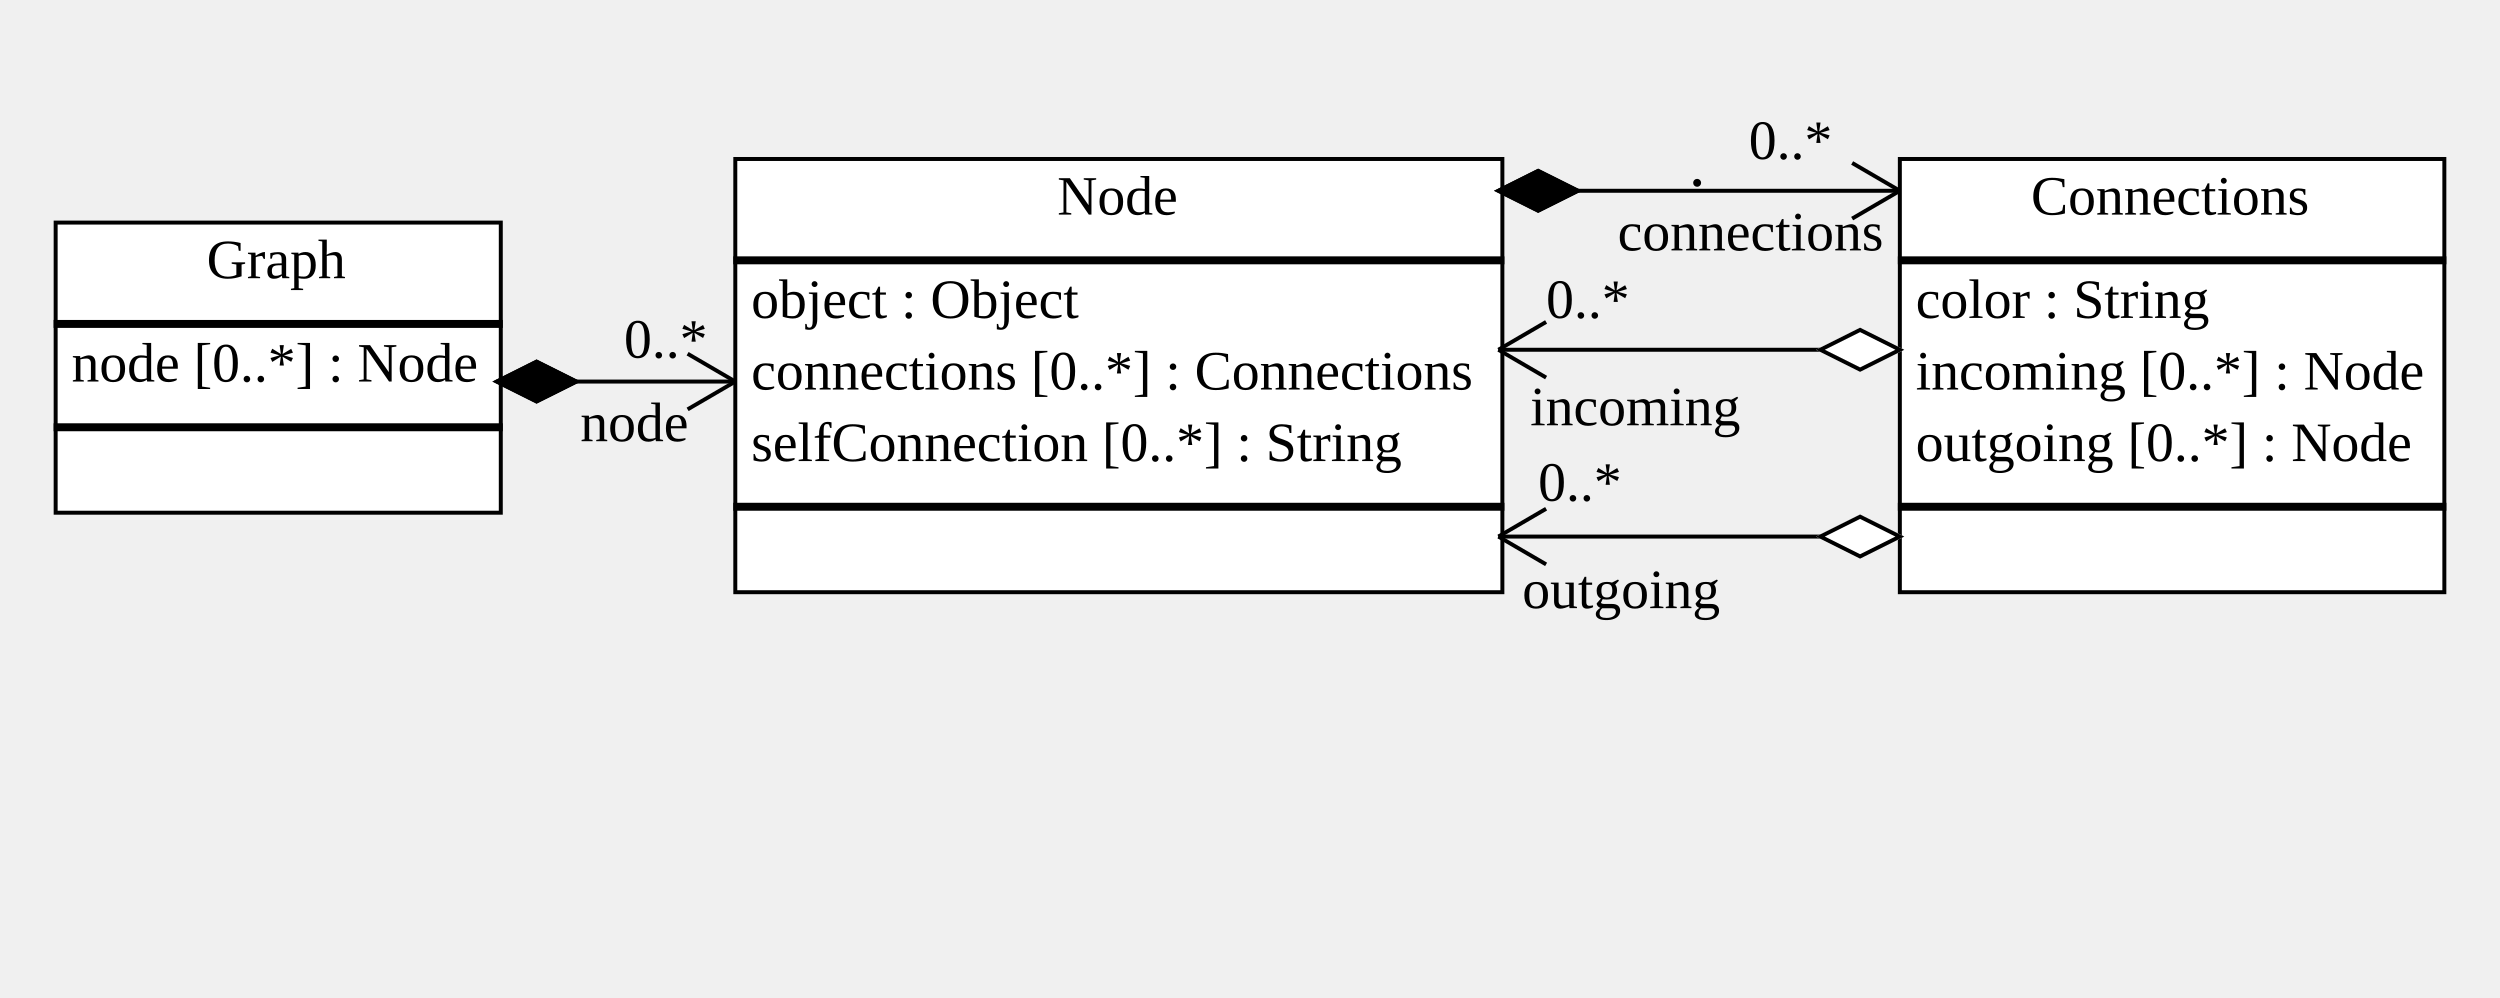
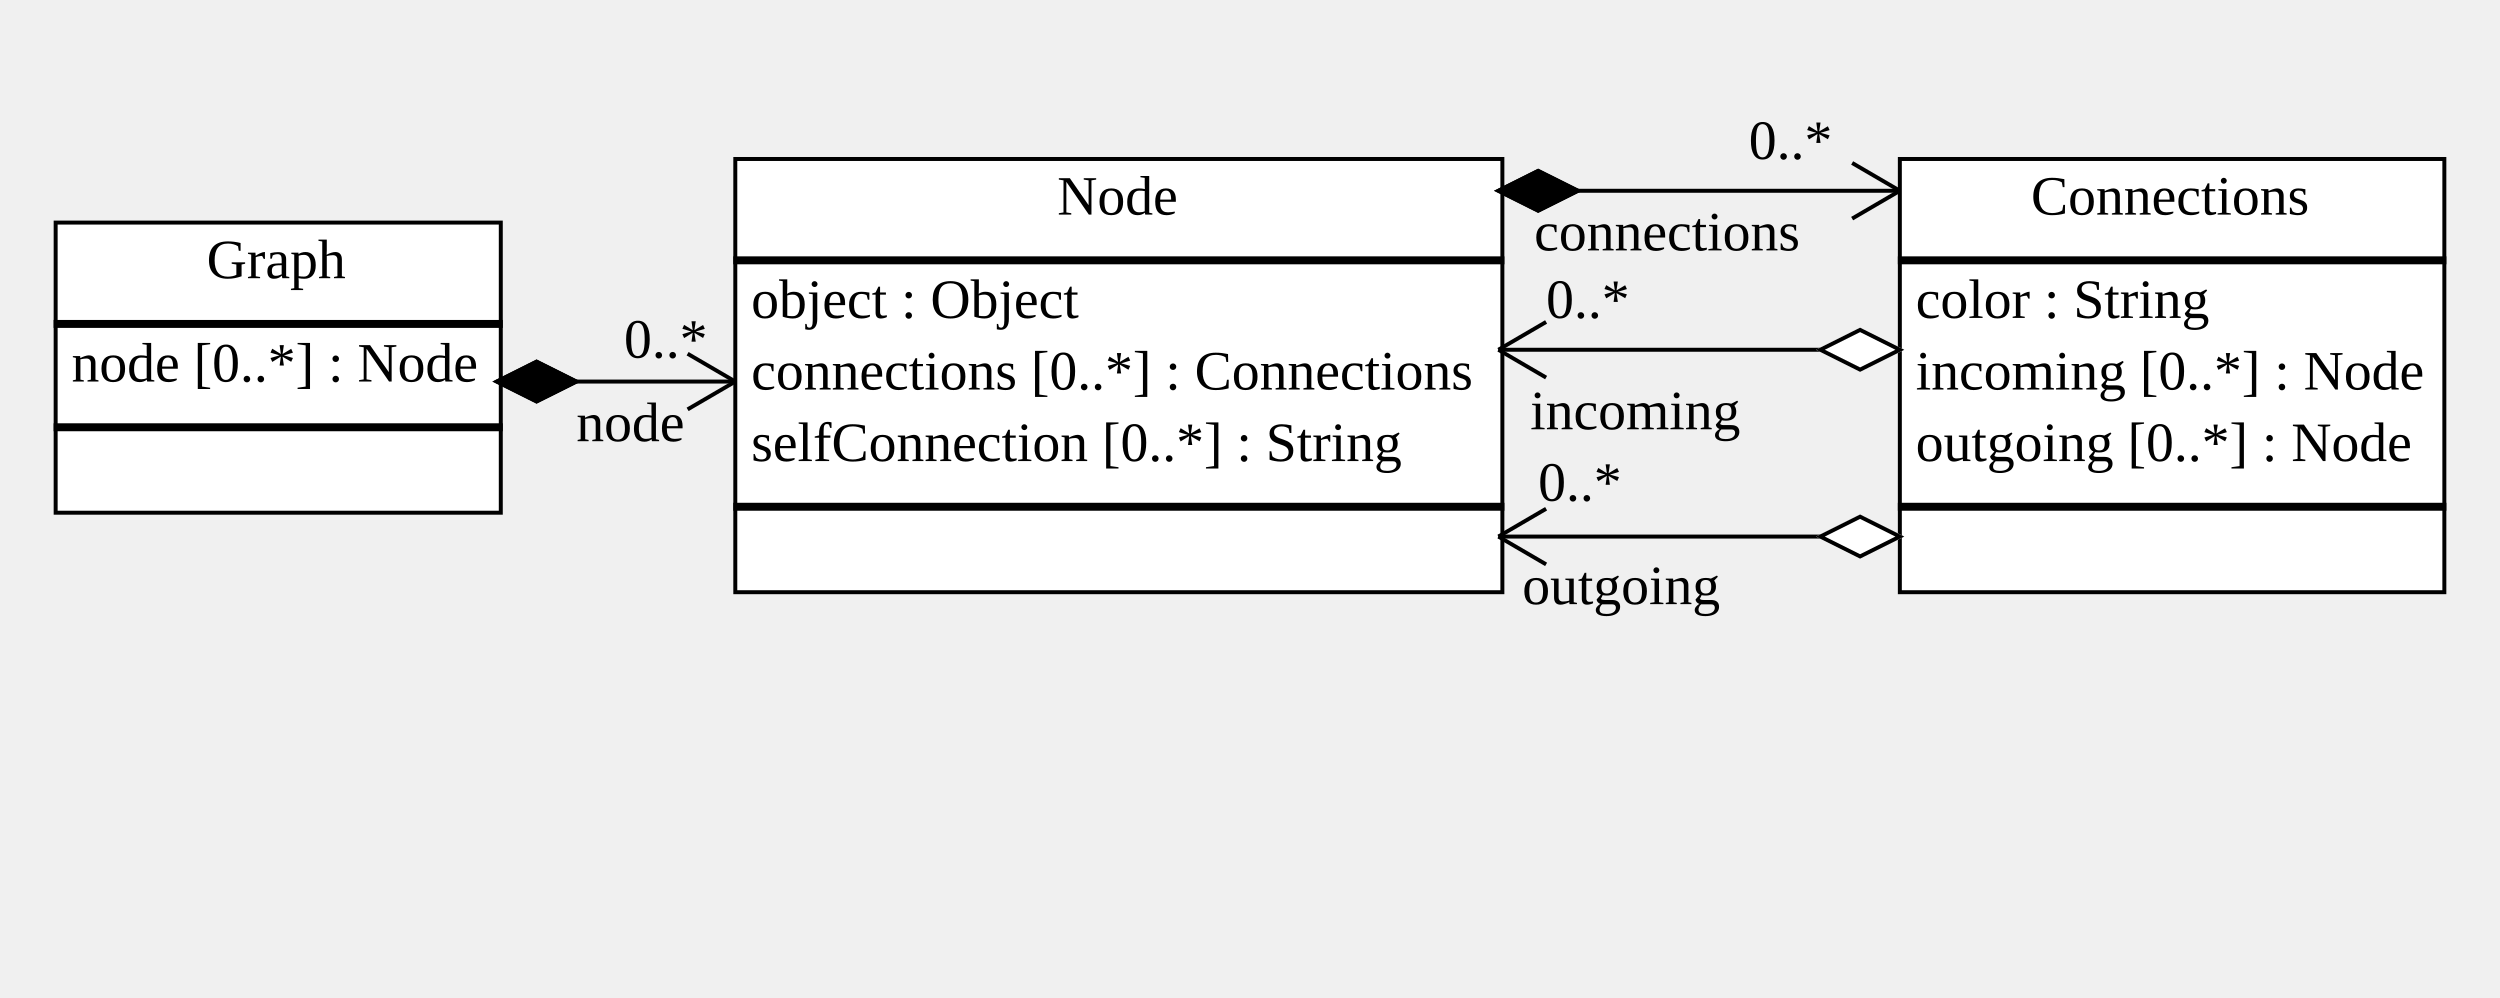
<svg xmlns="http://www.w3.org/2000/svg" height="251" version="1.1" width="629">
  <rect fill="#ffffff" height="73" stroke="#ffffff" stroke-width="1" width="112" x="14" y="56" />
  <rect fill="none" height="73" stroke="#000000" stroke-width="1" width="112" x="14" y="56" />
  <text font-family="Times New Roman" font-size="14" x="52" y="70">
Graph</text>
  <rect fill="#000000" height="1" stroke="#000000" stroke-width="1" width="112" x="14" y="81" />
  <text font-family="Times New Roman" font-size="14" x="18" y="96">
node [0..*] : Node</text>
  <rect fill="#000000" height="1" stroke="#000000" stroke-width="1" width="112" x="14" y="107" />
  <rect fill="#ffffff" height="109" stroke="#ffffff" stroke-width="1" width="193" x="185" y="40" />
  <rect fill="none" height="109" stroke="#000000" stroke-width="1" width="193" x="185" y="40" />
  <text font-family="Times New Roman" font-size="14" x="266" y="54">
Node</text>
  <rect fill="#000000" height="1" stroke="#000000" stroke-width="1" width="193" x="185" y="65" />
  <text font-family="Times New Roman" font-size="14" x="189" y="80">
object : Object</text>
  <text font-family="Times New Roman" font-size="14" x="189" y="98">
connections [0..*] : Connections</text>
  <text font-family="Times New Roman" font-size="14" x="189" y="116">
selfConnection [0..*] : String</text>
  <rect fill="#000000" height="1" stroke="#000000" stroke-width="1" width="193" x="185" y="127" />
  <polyline fill="none" points="125,96 185,96" stroke="#000000" stroke-width="1" />
  <polygon fill="#000000" points="125,96 135,91 145,96 135,101" stroke="#000000" stroke-width="1" />
  <polygon fill="none" points="125,96 135,91 145,96 135,101" stroke="#000000" stroke-width="1" />
  <line fill="#000000" stroke="#000000" stroke-width="1" x1="173" x2="185" y1="103" y2="96" />
  <line fill="#000000" stroke="#000000" stroke-width="1" x1="173" x2="185" y1="89" y2="96" />
  <text font-family="Times New Roman" font-size="14" x="157" y="90">
0..*</text>
-   <text font-family="Times New Roman" font-size="14" x="146" y="111">
+   <text font-family="Times New Roman" font-size="14" x="145" y="111">
node</text>
  <rect fill="#ffffff" height="109" stroke="#ffffff" stroke-width="1" width="137" x="478" y="40" />
  <rect fill="none" height="109" stroke="#000000" stroke-width="1" width="137" x="478" y="40" />
  <text font-family="Times New Roman" font-size="14" x="511" y="54">
Connections</text>
  <rect fill="#000000" height="1" stroke="#000000" stroke-width="1" width="137" x="478" y="65" />
  <text font-family="Times New Roman" font-size="14" x="482" y="80">
color : String</text>
  <text font-family="Times New Roman" font-size="14" x="482" y="98">
incoming [0..*] : Node</text>
  <text font-family="Times New Roman" font-size="14" x="482" y="116">
outgoing [0..*] : Node</text>
  <rect fill="#000000" height="1" stroke="#000000" stroke-width="1" width="137" x="478" y="127" />
  <polyline fill="none" points="377,48 478,48" stroke="#000000" stroke-width="1" />
  <polygon fill="#000000" points="377,48 387,43 397,48 387,53" stroke="#000000" stroke-width="1" />
  <polygon fill="none" points="377,48 387,43 397,48 387,53" stroke="#000000" stroke-width="1" />
  <line fill="#000000" stroke="#000000" stroke-width="1" x1="466" x2="478" y1="55" y2="48" />
  <line fill="#000000" stroke="#000000" stroke-width="1" x1="466" x2="478" y1="41" y2="48" />
  <text font-family="Times New Roman" font-size="14" x="440" y="40">
0..*</text>
-   <text font-family="Times New Roman" font-size="14" x="407" y="63">
+   <text font-family="Times New Roman" font-size="14" x="386" y="63">
connections</text>
-   <ellipse cx="427" cy="46" fill="#000000" rx="0.5" ry="0.5" stroke="#000000" stroke-width="1" />
-   <ellipse cx="428" cy="47" fill="#ffffff" rx="-0.5" ry="-0.5" stroke="#ffffff" stroke-width="1" />
  <polyline fill="none" points="478,88 377,88" stroke="#000000" stroke-width="1" />
  <polygon fill="#ffffff" points="478,88 468,93 458,88 468,83" stroke="#ffffff" stroke-width="1" />
  <polygon fill="none" points="478,88 468,93 458,88 468,83" stroke="#000000" stroke-width="1" />
  <line fill="#000000" stroke="#000000" stroke-width="1" x1="389" x2="377" y1="81" y2="88" />
  <line fill="#000000" stroke="#000000" stroke-width="1" x1="389" x2="377" y1="95" y2="88" />
  <text font-family="Times New Roman" font-size="14" x="389" y="80">
0..*</text>
-   <text font-family="Times New Roman" font-size="14" x="385" y="107">
+   <text font-family="Times New Roman" font-size="14" x="385" y="108">
incoming</text>
  <polyline fill="none" points="478,135 377,135" stroke="#000000" stroke-width="1" />
  <polygon fill="#ffffff" points="478,135 468,140 458,135 468,130" stroke="#ffffff" stroke-width="1" />
  <polygon fill="none" points="478,135 468,140 458,135 468,130" stroke="#000000" stroke-width="1" />
  <line fill="#000000" stroke="#000000" stroke-width="1" x1="389" x2="377" y1="128" y2="135" />
  <line fill="#000000" stroke="#000000" stroke-width="1" x1="389" x2="377" y1="142" y2="135" />
  <text font-family="Times New Roman" font-size="14" x="387" y="126">
0..*</text>
-   <text font-family="Times New Roman" font-size="14" x="383" y="153">
+   <text font-family="Times New Roman" font-size="14" x="383" y="152">
outgoing</text>
</svg>
